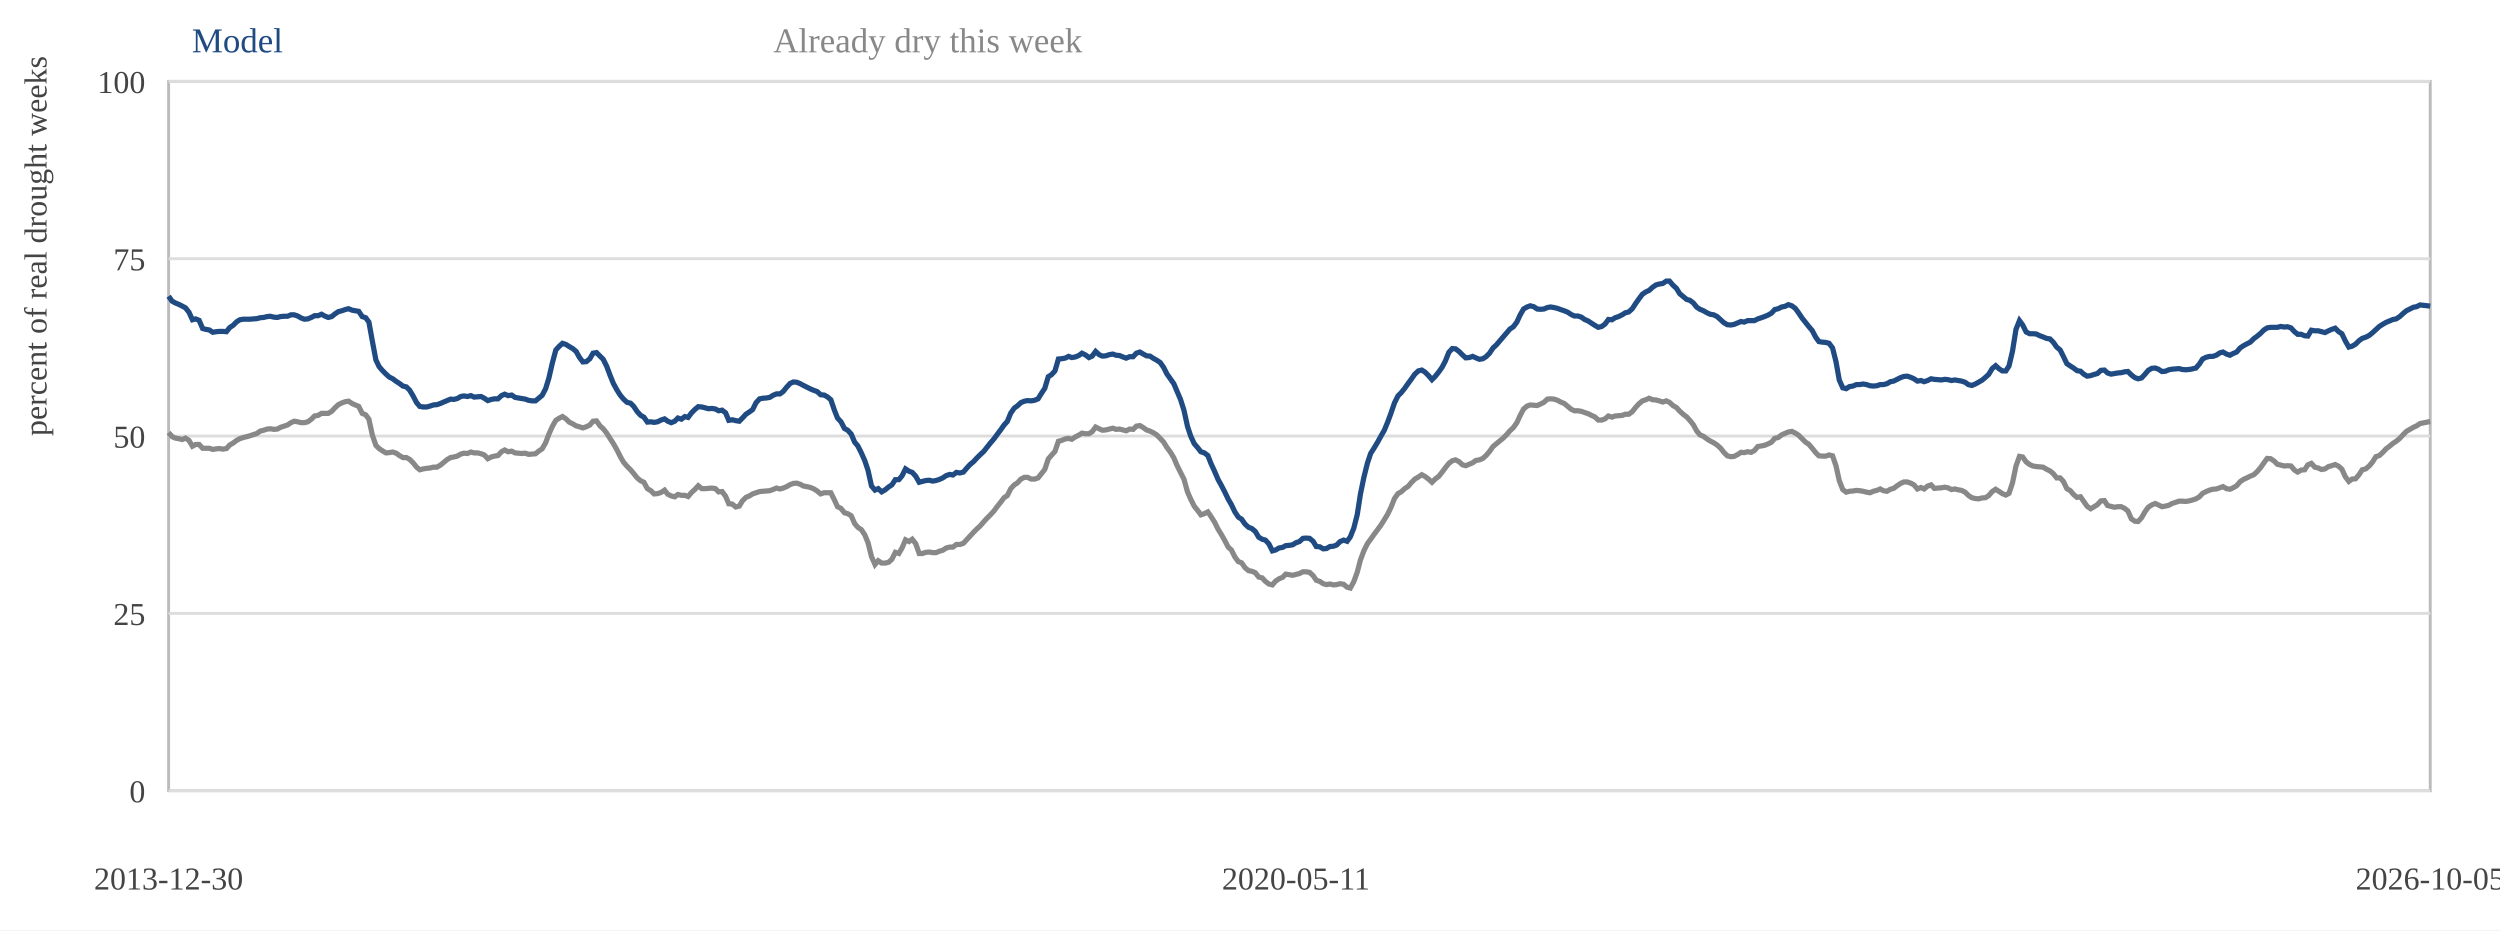
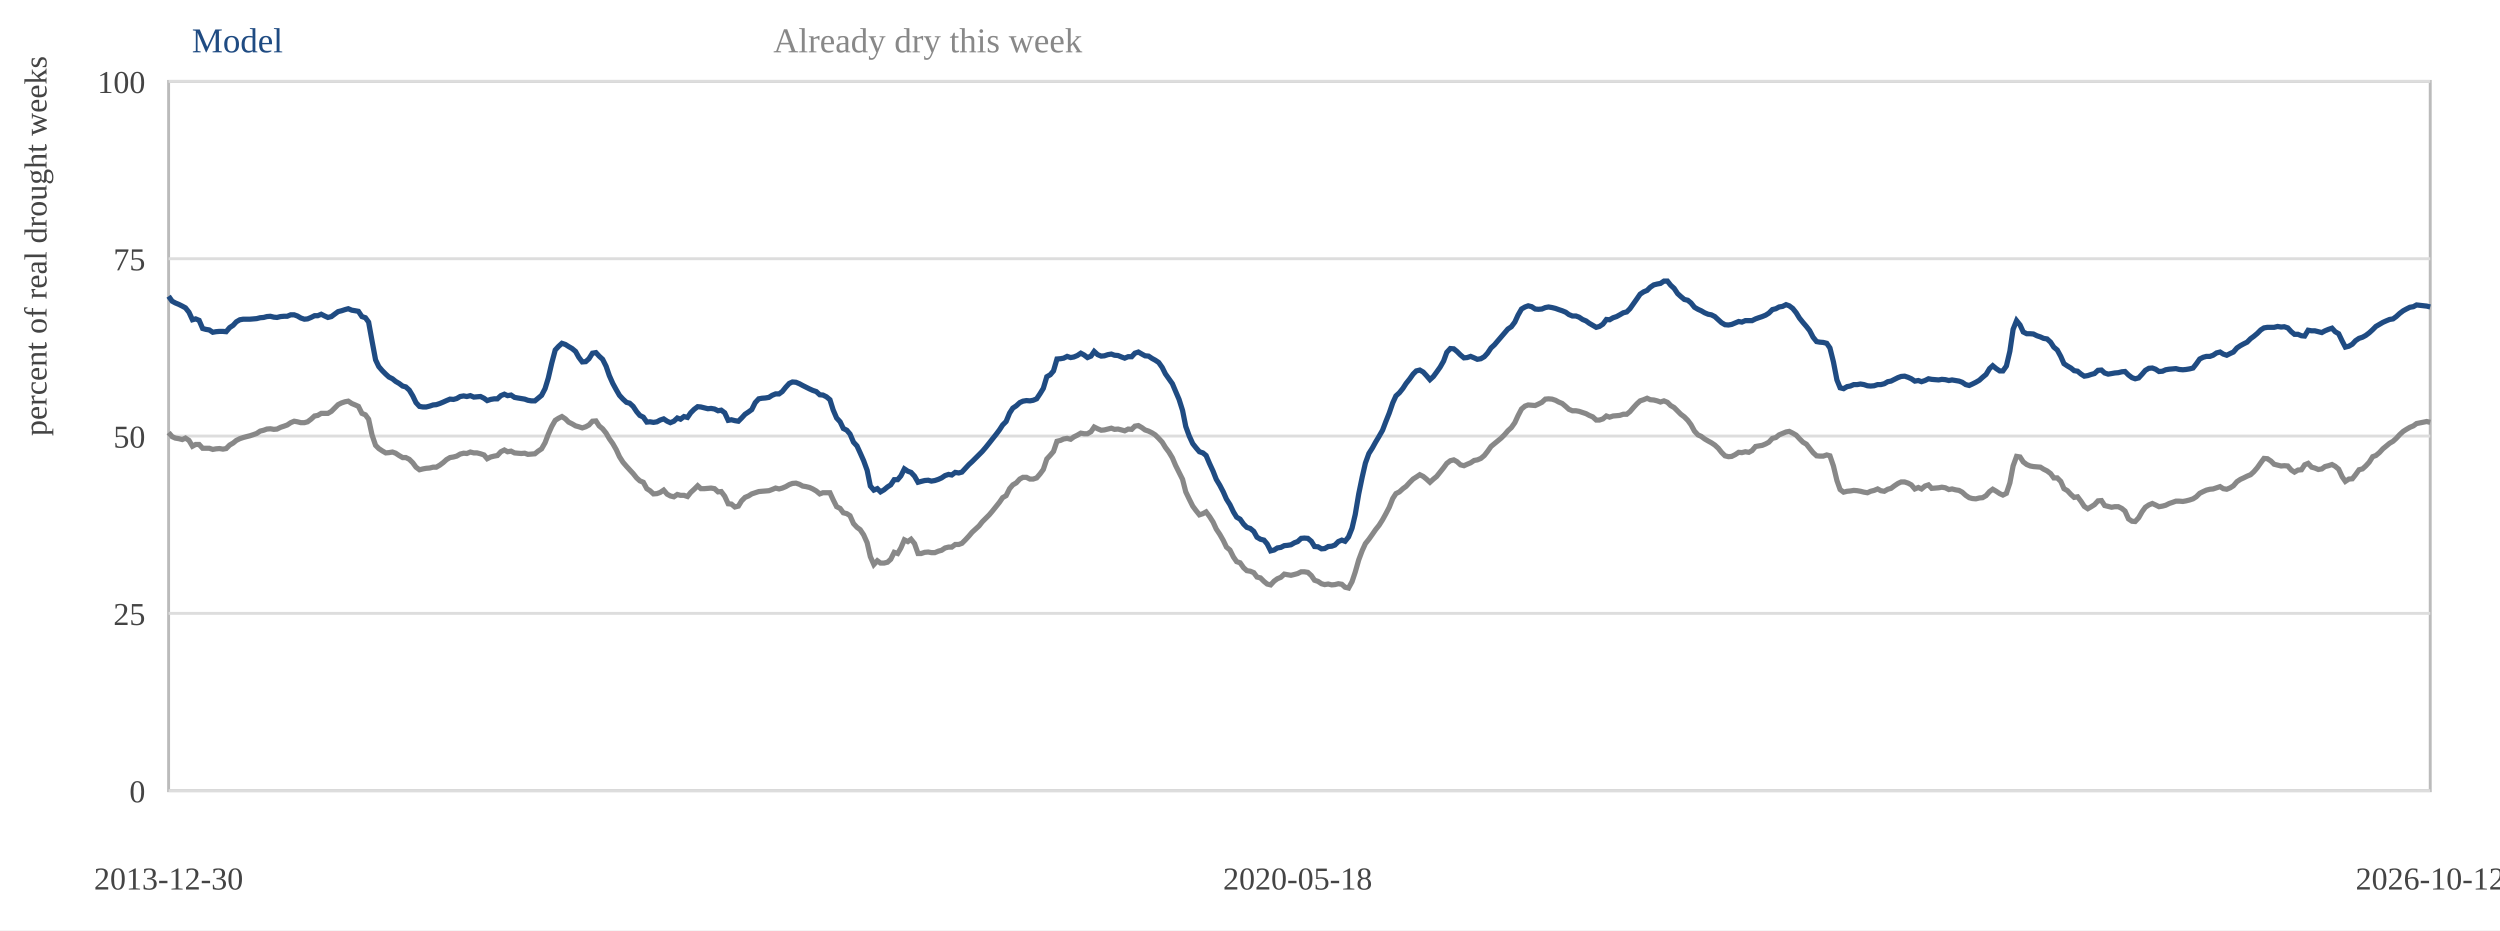
<svg xmlns="http://www.w3.org/2000/svg" width="860" height="320" viewBox="0 0 860 320" role="img">
  <rect width="860" height="320" fill="white" />
  <rect x="58" y="28" width="778" height="244" fill="none" stroke="#bbb" />
  <line x1="58" y1="272.0" x2="836" y2="272.0" stroke="#ddd" />
  <text x="50" y="276.0" text-anchor="end" font-size="11" fill="#444">0</text>
  <line x1="58" y1="211.0" x2="836" y2="211.0" stroke="#ddd" />
  <text x="50" y="215.0" text-anchor="end" font-size="11" fill="#444">25</text>
  <line x1="58" y1="150.0" x2="836" y2="150.0" stroke="#ddd" />
  <text x="50" y="154.0" text-anchor="end" font-size="11" fill="#444">50</text>
  <line x1="58" y1="89.0" x2="836" y2="89.0" stroke="#ddd" />
  <text x="50" y="93.0" text-anchor="end" font-size="11" fill="#444">75</text>
  <line x1="58" y1="28.0" x2="836" y2="28.0" stroke="#ddd" />
  <text x="50" y="32.0" text-anchor="end" font-size="11" fill="#444">100</text>
-   <polyline fill="none" stroke="#1f4b82" stroke-width="1.8" points="58.0,101.9 59.2,103.6 60.3,104.2 61.5,104.7 62.7,105.3 63.8,105.9 65.0,107.4 66.2,110.0 67.3,109.7 68.5,110.2 69.7,113.0 70.8,113.3 72.0,113.5 73.2,114.3 74.4,114.1 75.5,114.0 76.7,114.0 77.9,114.1 79.0,112.7 80.2,111.9 81.4,110.7 82.5,110.0 83.7,109.8 84.9,109.8 86.0,109.8 87.2,109.7 88.4,109.6 89.5,109.3 90.7,109.2 91.9,108.9 93.0,108.8 94.2,109.1 95.4,109.2 96.5,108.9 97.7,108.8 98.9,108.8 100.1,108.3 101.2,108.3 102.4,108.7 103.6,109.4 104.7,109.8 105.9,109.7 107.1,109.2 108.2,108.6 109.4,108.6 110.6,108.1 111.7,108.7 112.9,109.2 114.1,108.9 115.2,108.0 116.4,107.2 117.6,106.9 118.7,106.5 119.9,106.2 121.1,106.7 122.2,106.9 123.4,107.1 124.6,108.9 125.8,109.3 126.9,110.8 128.1,117.4 129.3,123.8 130.4,126.1 131.6,127.5 132.8,128.7 133.9,129.7 135.1,130.3 136.3,131.2 137.4,131.9 138.6,132.8 139.8,133.1 140.9,134.2 142.1,136.2 143.3,138.5 144.4,139.8 145.6,140.0 146.8,140.0 147.9,139.7 149.1,139.3 150.3,139.2 151.5,138.8 152.6,138.3 153.8,137.8 155.0,137.3 156.1,137.4 157.3,137.1 158.5,136.4 159.6,136.2 160.8,136.4 162.0,136.1 163.1,136.6 164.3,136.5 165.5,136.4 166.6,137.0 167.8,137.8 169.0,137.4 170.1,137.2 171.3,137.2 172.5,136.1 173.6,135.6 174.8,136.1 176.0,135.9 177.2,136.7 178.3,136.9 179.5,137.1 180.7,137.3 181.8,137.7 183.0,137.9 184.2,137.9 185.3,137.0 186.5,136.0 187.7,133.7 188.8,130.1 190.0,124.9 191.2,120.4 192.3,119.2 193.5,118.1 194.7,118.5 195.8,119.2 197.0,119.9 198.2,120.9 199.3,122.9 200.5,124.5 201.7,124.4 202.9,123.4 204.0,121.5 205.2,121.3 206.4,122.5 207.5,123.6 208.7,126.0 209.9,129.2 211.0,131.9 212.2,134.1 213.4,136.0 214.5,137.3 215.7,138.4 216.9,138.7 218.0,139.8 219.2,141.6 220.4,142.9 221.5,143.5 222.7,145.2 223.9,145.1 225.0,145.3 226.2,145.1 227.4,144.5 228.6,144.1 229.7,144.9 230.9,145.4 232.1,144.9 233.2,143.8 234.4,144.2 235.6,143.3 236.7,143.6 237.9,142.0 239.1,140.8 240.2,139.9 241.4,140.0 242.6,140.3 243.7,140.6 244.9,140.5 246.1,140.7 247.2,141.3 248.4,141.1 249.6,142.0 250.7,144.6 251.9,144.4 253.1,144.7 254.3,144.9 255.4,143.8 256.6,142.5 257.8,141.7 258.9,140.9 260.1,138.5 261.3,137.2 262.4,137.0 263.6,136.9 264.8,136.7 265.9,136.0 267.1,135.5 268.3,135.5 269.4,134.7 270.6,133.2 271.8,131.9 272.9,131.4 274.1,131.5 275.3,132.0 276.4,132.6 277.6,133.2 278.8,133.8 280.0,134.3 281.1,134.7 282.3,135.8 283.5,135.9 284.6,136.5 285.8,137.5 287.0,141.0 288.1,143.8 289.3,145.1 290.5,147.4 291.6,148.0 292.8,149.3 294.0,152.1 295.1,153.4 296.3,155.8 297.5,158.5 298.6,161.8 299.8,167.2 301.0,168.6 302.1,168.1 303.3,169.2 304.5,168.5 305.7,167.5 306.8,166.8 308.0,165.0 309.2,165.0 310.3,163.7 311.5,161.3 312.7,162.1 313.8,162.5 315.0,163.8 316.2,165.9 317.3,165.6 318.5,165.3 319.7,165.2 320.8,165.5 322.0,165.3 323.2,164.9 324.3,164.4 325.5,163.6 326.7,163.2 327.8,163.4 329.0,162.5 330.2,162.7 331.4,162.4 332.5,161.1 333.7,159.8 334.9,158.8 336.0,157.6 337.2,156.4 338.4,155.3 339.5,153.9 340.7,152.4 341.9,151.0 343.0,149.5 344.2,147.9 345.4,146.2 346.5,145.0 347.7,142.1 348.9,140.4 350.0,139.6 351.2,138.5 352.4,138.0 353.5,137.8 354.7,137.9 355.9,137.7 357.1,137.2 358.2,135.4 359.4,133.6 360.6,129.6 361.7,128.9 362.9,127.6 364.1,123.5 365.2,123.4 366.4,123.2 367.6,122.6 368.7,123.0 369.9,122.8 371.1,122.3 372.2,121.5 373.4,122.1 374.6,123.0 375.7,122.5 376.9,120.9 378.1,122.0 379.2,122.5 380.4,122.4 381.6,122.0 382.8,121.8 383.9,122.2 385.1,122.3 386.3,122.8 387.4,123.2 388.6,122.7 389.8,122.7 390.9,121.5 392.1,121.1 393.3,121.8 394.4,122.4 395.6,122.5 396.8,123.3 397.9,123.9 399.1,124.7 400.3,126.4 401.4,128.6 402.6,130.3 403.8,132.0 404.9,134.6 406.1,137.4 407.3,141.2 408.5,146.7 409.6,150.0 410.8,152.6 412.0,154.0 413.1,155.4 414.3,155.8 415.5,156.7 416.6,159.5 417.8,162.1 419.0,164.9 420.1,166.9 421.3,169.2 422.5,171.7 423.6,173.6 424.8,176.1 426.0,177.9 427.1,178.6 428.3,180.3 429.5,181.4 430.6,181.8 431.8,182.8 433.0,184.8 434.2,185.5 435.3,185.8 436.5,187.1 437.7,189.5 438.8,189.2 440.0,188.5 441.2,188.3 442.3,187.7 443.5,187.6 444.7,187.4 445.8,186.7 447.0,186.3 448.2,185.2 449.3,185.1 450.5,185.2 451.7,186.2 452.8,188.0 454.0,188.1 455.2,188.8 456.3,188.7 457.5,188.0 458.7,187.9 459.8,187.5 461.0,186.3 462.2,185.8 463.4,186.2 464.5,184.7 465.7,181.7 466.9,177.0 468.0,169.9 469.2,164.1 470.4,159.3 471.5,156.0 472.7,154.1 473.9,152.1 475.0,150.1 476.2,148.0 477.4,145.1 478.5,142.1 479.7,138.6 480.9,136.2 482.0,135.1 483.2,133.6 484.4,131.9 485.5,130.4 486.7,128.7 487.9,127.6 489.1,127.3 490.2,128.0 491.4,129.2 492.6,130.6 493.7,129.5 494.9,128.0 496.1,126.3 497.2,124.2 498.4,121.2 499.6,119.9 500.7,120.0 501.9,120.9 503.1,122.1 504.2,123.1 505.4,123.0 506.6,122.6 507.7,123.1 508.9,123.6 510.1,123.4 511.2,122.7 512.4,121.5 513.6,119.7 514.8,118.6 515.9,117.3 517.1,115.9 518.3,114.5 519.4,113.2 520.6,112.4 521.8,110.8 522.9,108.4 524.1,106.3 525.3,105.6 526.4,105.2 527.6,105.5 528.8,106.3 529.9,106.4 531.1,106.3 532.3,105.8 533.4,105.6 534.6,105.8 535.8,106.1 536.9,106.5 538.1,106.9 539.3,107.4 540.5,108.2 541.6,108.7 542.8,108.7 544.0,109.1 545.1,109.9 546.3,110.4 547.5,111.2 548.6,111.9 549.8,112.6 551.0,112.3 552.1,111.5 553.3,109.9 554.5,110.0 555.6,109.3 556.8,108.9 558.0,108.3 559.1,107.6 560.3,107.3 561.5,106.2 562.6,104.5 563.8,102.8 565.0,101.2 566.2,100.4 567.3,99.9 568.5,98.8 569.7,98.0 570.8,97.7 572.0,97.5 573.2,96.7 574.3,96.7 575.5,98.1 576.7,99.2 577.8,101.0 579.0,102.0 580.2,103.0 581.3,103.3 582.5,104.2 583.7,105.7 584.8,106.4 586.0,106.9 587.2,107.6 588.3,108.1 589.5,108.3 590.7,108.9 591.9,110.0 593.0,111.0 594.2,111.7 595.4,111.8 596.5,111.6 597.7,111.1 598.9,110.6 600.0,110.8 601.2,110.3 602.4,110.3 603.5,110.3 604.7,109.7 605.9,109.3 607.0,108.9 608.2,108.4 609.4,107.7 610.5,106.5 611.7,106.2 612.9,105.6 614.0,105.4 615.2,104.8 616.4,105.2 617.6,106.1 618.7,107.6 619.9,109.4 621.1,110.9 622.2,112.3 623.4,113.7 624.6,116.0 625.7,117.5 626.9,117.7 628.1,117.8 629.2,118.1 630.4,119.7 631.6,124.5 632.7,130.7 633.9,133.4 635.1,133.7 636.2,133.0 637.4,132.8 638.6,132.3 639.7,132.3 640.9,132.1 642.1,132.3 643.3,132.7 644.4,132.8 645.6,132.7 646.8,132.3 647.9,132.3 649.1,132.0 650.3,131.3 651.4,131.1 652.6,130.5 653.8,129.9 654.9,129.5 656.1,129.4 657.3,129.8 658.4,130.3 659.6,131.1 660.8,130.9 661.9,131.3 663.1,130.9 664.3,130.3 665.4,130.5 666.6,130.6 667.8,130.7 669.0,130.5 670.1,130.6 671.3,130.9 672.5,130.7 673.6,130.9 674.8,131.1 676.0,131.5 677.1,132.3 678.3,132.6 679.5,132.1 680.6,131.5 681.8,130.8 683.0,129.8 684.1,128.8 685.3,126.8 686.5,125.8 687.6,126.8 688.8,127.6 690.0,127.6 691.1,125.9 692.3,120.8 693.5,113.3 694.7,110.3 695.8,111.8 697.0,114.2 698.2,114.8 699.3,114.8 700.5,114.9 701.7,115.5 702.8,115.9 704.0,116.4 705.2,116.6 706.3,117.7 707.5,119.4 708.7,120.4 709.8,122.6 711.0,125.1 712.2,125.9 713.3,126.6 714.5,127.5 715.7,127.7 716.8,128.7 718.0,129.4 719.2,129.2 720.4,128.8 721.5,128.5 722.7,127.4 723.9,127.3 725.0,128.3 726.2,128.7 727.4,128.5 728.5,128.3 729.7,128.2 730.9,127.9 732.0,127.8 733.2,129.0 734.4,129.9 735.5,130.3 736.7,130.0 737.9,128.7 739.0,127.4 740.2,126.7 741.4,126.6 742.5,127.0 743.7,127.8 744.9,127.7 746.1,127.2 747.2,127.0 748.4,126.9 749.6,126.8 750.7,127.1 751.9,127.2 753.1,127.1 754.2,126.9 755.4,126.6 756.6,125.2 757.7,123.5 758.9,122.9 760.1,122.6 761.2,122.6 762.4,122.2 763.6,121.4 764.7,121.1 765.9,121.8 767.1,122.2 768.2,121.6 769.4,121.1 770.6,119.7 771.8,118.9 772.9,118.3 774.1,117.7 775.3,116.5 776.4,115.7 777.6,114.7 778.8,113.5 779.9,112.8 781.1,112.6 782.3,112.6 783.4,112.6 784.6,112.3 785.8,112.5 786.9,112.4 788.1,112.8 789.3,114.1 790.4,115.0 791.6,115.0 792.8,115.5 793.9,115.6 795.1,113.6 796.3,113.8 797.5,113.8 798.6,114.1 799.8,114.4 801.0,113.8 802.1,113.3 803.3,112.9 804.5,114.1 805.6,114.8 806.8,117.3 808.0,119.4 809.1,119.1 810.3,118.4 811.5,117.2 812.6,116.4 813.8,116.0 815.0,115.4 816.1,114.5 817.3,113.4 818.5,112.3 819.6,111.6 820.8,110.9 822.0,110.4 823.2,109.9 824.3,109.7 825.5,108.9 826.7,107.8 827.8,106.9 829.0,106.3 830.2,105.7 831.3,105.5 832.5,104.9 836.0,105.3" />
+   <polyline fill="none" stroke="#1f4b82" stroke-width="1.8" points="58.0,101.9 59.2,103.6 60.3,104.2 61.5,104.7 62.7,105.3 63.8,105.9 65.0,107.4 66.2,110.0 67.3,109.7 68.5,110.2 69.7,113.0 70.8,113.3 72.0,113.5 73.2,114.3 74.3,114.1 75.5,114.0 76.7,114.0 77.8,114.1 79.0,112.7 80.2,111.9 81.3,110.7 82.5,110.0 83.7,109.8 84.8,109.8 86.0,109.8 87.2,109.7 88.3,109.6 89.5,109.3 90.7,109.2 91.8,108.9 93.0,108.8 94.2,109.1 95.3,109.2 96.5,108.9 97.7,108.8 98.8,108.8 100.0,108.3 101.2,108.3 102.3,108.7 103.5,109.4 104.7,109.8 105.8,109.7 107.0,109.2 108.2,108.6 109.3,108.6 110.5,108.1 111.7,108.7 112.8,109.2 114.0,108.9 115.2,108.0 116.3,107.2 117.5,106.9 118.7,106.5 119.8,106.2 121.0,106.7 122.2,106.9 123.3,107.1 124.5,108.9 125.7,109.3 126.8,110.8 128.0,117.4 129.2,123.8 130.3,126.1 131.5,127.5 132.7,128.7 133.8,129.7 135.0,130.3 136.1,131.2 137.3,131.9 138.5,132.8 139.6,133.1 140.8,134.2 142.0,136.2 143.1,138.5 144.3,139.8 145.5,140.0 146.6,140.0 147.8,139.7 149.0,139.3 150.1,139.2 151.3,138.8 152.5,138.3 153.6,137.8 154.8,137.3 156.0,137.4 157.1,137.1 158.3,136.4 159.5,136.2 160.6,136.4 161.8,136.1 163.0,136.6 164.1,136.5 165.3,136.4 166.5,137.0 167.6,137.8 168.8,137.4 170.0,137.2 171.1,137.2 172.3,136.1 173.5,135.6 174.6,136.1 175.8,135.9 177.0,136.7 178.1,136.9 179.3,137.1 180.5,137.3 181.6,137.7 182.8,137.9 184.0,137.9 185.1,137.0 186.3,136.0 187.5,133.7 188.6,130.1 189.8,124.9 191.0,120.4 192.1,119.2 193.3,118.1 194.5,118.5 195.6,119.2 196.8,119.9 198.0,120.9 199.1,122.9 200.3,124.5 201.5,124.4 202.6,123.4 203.8,121.5 205.0,121.3 206.1,122.5 207.3,123.6 208.5,126.0 209.6,129.2 210.8,131.9 212.0,134.1 213.1,136.0 214.3,137.3 215.5,138.4 216.6,138.7 217.8,139.8 219.0,141.6 220.1,142.9 221.3,143.5 222.5,145.2 223.6,145.1 224.8,145.3 226.0,145.1 227.1,144.5 228.3,144.1 229.5,144.9 230.6,145.4 231.8,144.9 233.0,143.8 234.1,144.2 235.3,143.3 236.5,143.6 237.6,142.0 238.8,140.8 240.0,139.9 241.1,140.0 242.3,140.3 243.5,140.6 244.6,140.5 245.8,140.7 247.0,141.3 248.1,141.1 249.3,142.0 250.5,144.6 251.6,144.4 252.8,144.7 254.0,144.9 255.1,143.8 256.3,142.5 257.5,141.7 258.6,140.9 259.8,138.5 261.0,137.2 262.1,137.0 263.3,136.9 264.5,136.7 265.6,136.0 266.8,135.5 268.0,135.5 269.1,134.7 270.3,133.2 271.5,131.9 272.6,131.4 273.8,131.5 275.0,132.0 276.1,132.6 277.3,133.2 278.5,133.8 279.6,134.3 280.8,134.7 282.0,135.8 283.1,135.9 284.3,136.5 285.5,137.5 286.6,141.0 287.8,143.8 289.0,145.1 290.1,147.4 291.3,148.0 292.4,149.3 293.6,152.1 294.8,153.4 295.9,155.8 297.1,158.5 298.3,161.8 299.4,167.2 300.6,168.6 301.8,168.1 302.9,169.2 304.1,168.5 305.3,167.5 306.4,166.8 307.6,165.0 308.8,165.0 309.9,163.7 311.1,161.3 312.3,162.1 313.4,162.5 314.6,163.8 315.8,165.9 316.9,165.6 318.1,165.3 319.3,165.2 320.4,165.5 321.6,165.3 322.8,164.9 323.9,164.4 325.1,163.6 326.3,163.2 327.4,163.4 328.6,162.5 329.8,162.7 330.9,162.4 332.1,161.1 333.3,159.8 334.4,158.8 335.6,157.6 336.8,156.4 337.9,155.3 339.1,153.9 340.3,152.4 341.4,151.0 342.6,149.5 343.8,147.9 344.9,146.2 346.1,145.0 347.3,142.1 348.4,140.4 349.6,139.6 350.8,138.5 351.9,138.0 353.1,137.8 354.3,137.9 355.4,137.7 356.6,137.2 357.8,135.4 358.9,133.6 360.1,129.6 361.3,128.9 362.4,127.6 363.6,123.5 364.8,123.4 365.9,123.2 367.1,122.6 368.3,123.0 369.4,122.8 370.6,122.3 371.8,121.5 372.9,122.1 374.1,123.0 375.3,122.5 376.4,120.9 377.6,122.0 378.8,122.5 379.9,122.4 381.1,122.0 382.3,121.8 383.4,122.2 384.6,122.3 385.8,122.8 386.9,123.2 388.1,122.7 389.3,122.7 390.4,121.5 391.6,121.1 392.8,121.8 393.9,122.4 395.1,122.5 396.3,123.3 397.4,123.9 398.6,124.7 399.8,126.4 400.9,128.6 402.1,130.3 403.3,132.0 404.4,134.6 405.6,137.4 406.8,141.2 407.9,146.7 409.1,150.0 410.3,152.6 411.4,154.0 412.6,155.4 413.8,155.8 414.9,156.7 416.1,159.5 417.3,162.1 418.4,164.9 419.6,166.9 420.8,169.2 421.9,171.7 423.1,173.6 424.3,176.1 425.4,177.9 426.6,178.6 427.8,180.3 428.9,181.4 430.1,181.8 431.3,182.8 432.4,184.8 433.6,185.5 434.8,185.8 435.9,187.1 437.1,189.5 438.3,189.2 439.4,188.5 440.6,188.3 441.8,187.7 442.9,187.6 444.1,187.4 445.3,186.7 446.4,186.3 447.6,185.2 448.7,185.1 449.9,185.2 451.1,186.2 452.2,188.0 453.4,188.1 454.6,188.8 455.7,188.7 456.9,188.0 458.1,187.9 459.2,187.5 460.4,186.3 461.6,185.8 462.7,186.2 463.9,184.7 465.1,181.7 466.2,177.0 467.4,169.9 468.6,164.1 469.7,159.3 470.9,156.0 472.1,154.1 473.2,152.1 474.4,150.1 475.6,148.0 476.7,145.1 477.9,142.1 479.1,138.6 480.2,136.2 481.4,135.1 482.6,133.6 483.7,131.9 484.9,130.4 486.1,128.7 487.2,127.6 488.4,127.3 489.6,128.0 490.7,129.2 491.9,130.6 493.1,129.5 494.2,128.0 495.4,126.3 496.6,124.2 497.7,121.2 498.9,119.9 500.1,120.0 501.2,120.9 502.4,122.1 503.6,123.1 504.7,123.0 505.9,122.6 507.1,123.1 508.2,123.6 509.4,123.4 510.6,122.7 511.7,121.5 512.9,119.7 514.1,118.6 515.2,117.3 516.4,115.9 517.6,114.5 518.7,113.2 519.9,112.4 521.1,110.8 522.2,108.4 523.4,106.3 524.6,105.6 525.7,105.2 526.9,105.5 528.1,106.3 529.2,106.4 530.4,106.3 531.6,105.8 532.7,105.6 533.9,105.8 535.1,106.1 536.2,106.5 537.4,106.9 538.6,107.4 539.7,108.2 540.9,108.7 542.1,108.7 543.2,109.1 544.4,109.9 545.6,110.4 546.7,111.2 547.9,111.9 549.1,112.6 550.2,112.3 551.4,111.5 552.6,109.9 553.7,110.0 554.9,109.3 556.1,108.9 557.2,108.3 558.4,107.6 559.6,107.3 560.7,106.2 561.9,104.5 563.1,102.8 564.2,101.2 565.4,100.4 566.6,99.9 567.7,98.8 568.9,98.0 570.1,97.7 571.2,97.5 572.4,96.7 573.6,96.7 574.7,98.1 575.9,99.2 577.1,101.0 578.2,102.0 579.4,103.0 580.6,103.3 581.7,104.2 582.9,105.7 584.1,106.4 585.2,106.9 586.4,107.6 587.6,108.1 588.7,108.3 589.9,108.9 591.1,110.0 592.2,111.0 593.4,111.7 594.6,111.8 595.7,111.6 596.9,111.1 598.1,110.6 599.2,110.8 600.4,110.3 601.6,110.3 602.7,110.3 603.9,109.7 605.0,109.3 606.2,108.9 607.4,108.4 608.5,107.7 609.7,106.5 610.9,106.2 612.0,105.6 613.2,105.4 614.4,104.8 615.5,105.2 616.7,106.1 617.9,107.6 619.0,109.4 620.2,110.9 621.4,112.3 622.5,113.7 623.7,116.0 624.9,117.5 626.0,117.7 627.2,117.8 628.4,118.1 629.5,119.7 630.7,124.5 631.9,130.7 633.0,133.4 634.2,133.7 635.4,133.0 636.5,132.8 637.7,132.3 638.9,132.3 640.0,132.1 641.2,132.3 642.4,132.7 643.5,132.8 644.7,132.7 645.9,132.3 647.0,132.3 648.2,132.0 649.4,131.3 650.5,131.1 651.7,130.5 652.9,129.9 654.0,129.5 655.2,129.4 656.4,129.8 657.5,130.3 658.7,131.1 659.9,130.9 661.0,131.3 662.2,130.9 663.4,130.3 664.5,130.5 665.7,130.6 666.9,130.7 668.0,130.5 669.2,130.6 670.4,130.9 671.5,130.7 672.7,130.9 673.9,131.1 675.0,131.5 676.2,132.3 677.4,132.6 678.5,132.1 679.7,131.5 680.9,130.8 682.0,129.8 683.2,128.8 684.4,126.8 685.5,125.8 686.7,126.8 687.9,127.6 689.0,127.6 690.2,125.9 691.4,120.8 692.5,113.3 693.7,110.3 694.9,111.8 696.0,114.2 697.2,114.8 698.4,114.8 699.5,114.9 700.7,115.5 701.9,115.9 703.0,116.4 704.2,116.6 705.4,117.7 706.5,119.4 707.7,120.4 708.9,122.6 710.0,125.1 711.2,125.9 712.4,126.6 713.5,127.5 714.7,127.7 715.9,128.7 717.0,129.4 718.2,129.2 719.4,128.8 720.5,128.5 721.7,127.4 722.9,127.3 724.0,128.3 725.2,128.7 726.4,128.5 727.5,128.3 728.7,128.2 729.9,127.9 731.0,127.8 732.2,129.0 733.4,129.9 734.5,130.3 735.7,130.0 736.9,128.7 738.0,127.4 739.2,126.7 740.4,126.6 741.5,127.0 742.7,127.8 743.9,127.7 745.0,127.2 746.2,127.0 747.4,126.9 748.5,126.8 749.7,127.1 750.9,127.2 752.0,127.1 753.2,126.9 754.4,126.6 755.5,125.2 756.7,123.5 757.9,122.9 759.0,122.6 760.2,122.6 761.3,122.2 762.5,121.4 763.7,121.1 764.8,121.8 766.0,122.2 767.2,121.6 768.3,121.1 769.5,119.7 770.7,118.9 771.8,118.3 773.0,117.7 774.2,116.5 775.3,115.7 776.5,114.7 777.7,113.5 778.8,112.8 780.0,112.6 781.2,112.6 782.3,112.6 783.5,112.3 784.7,112.5 785.8,112.4 787.0,112.8 788.2,114.1 789.3,115.0 790.5,115.0 791.7,115.5 792.8,115.6 794.0,113.6 795.2,113.8 796.3,113.8 797.5,114.1 798.7,114.4 799.8,113.8 801.0,113.3 802.2,112.9 803.3,114.1 804.5,114.8 805.7,117.3 806.8,119.4 808.0,119.1 809.2,118.4 810.3,117.2 811.5,116.4 812.7,116.0 813.8,115.4 815.0,114.5 816.2,113.4 817.3,112.3 818.5,111.6 819.7,110.9 820.8,110.4 822.0,109.9 823.2,109.7 824.3,108.9 825.5,107.8 826.7,106.9 827.8,106.3 829.0,105.7 830.2,105.5 831.3,104.9 834.8,105.3 836.0,105.6" />
  <text x="66" y="18" font-size="12" fill="#1f4b82">Model</text>
-   <polyline fill="none" stroke="#888888" stroke-width="1.8" points="58.0,148.8 59.2,150.2 60.3,150.7 61.5,150.9 62.7,151.2 63.8,150.7 65.0,151.5 66.2,153.5 67.3,152.9 68.5,152.9 69.7,154.2 70.8,154.2 72.0,154.2 73.2,154.6 74.4,154.4 75.5,154.3 76.7,154.5 77.9,154.3 79.0,153.1 80.2,152.4 81.4,151.5 82.5,150.9 83.7,150.5 84.9,150.2 86.0,149.9 87.2,149.5 88.4,149.1 89.5,148.3 90.7,148.0 91.9,147.6 93.0,147.5 94.2,147.7 95.4,147.6 96.5,147.0 97.7,146.6 98.9,146.2 100.1,145.4 101.2,144.9 102.4,145.1 103.6,145.4 104.7,145.4 105.9,145.1 107.1,144.2 108.2,143.1 109.4,142.9 110.6,142.2 111.7,142.2 112.9,142.2 114.1,141.5 115.2,140.3 116.4,139.2 117.6,138.6 118.7,138.2 119.9,138.0 121.1,138.8 122.2,139.3 123.4,139.8 124.6,142.2 125.8,142.7 126.9,144.2 128.1,149.7 129.3,153.2 130.4,154.3 131.6,155.1 132.8,155.8 133.9,155.7 135.1,155.5 136.3,155.9 137.4,156.7 138.6,157.4 139.8,157.4 140.9,158.0 142.1,159.2 143.3,160.7 144.4,161.6 145.6,161.3 146.8,161.1 147.9,161.0 149.1,160.7 150.3,160.7 151.5,160.0 152.6,159.1 153.8,158.1 155.0,157.4 156.1,157.2 157.3,156.9 158.5,156.2 159.6,155.9 160.8,156.0 162.0,155.5 163.1,155.8 164.3,155.8 165.5,156.1 166.6,156.5 167.8,157.8 169.0,157.2 170.1,156.9 171.3,156.7 172.5,155.4 173.6,154.8 174.8,155.4 176.0,155.2 177.2,155.8 178.3,155.9 179.5,156.0 180.7,155.9 181.8,156.3 183.0,156.2 184.2,156.1 185.3,155.2 186.5,154.4 187.7,152.3 188.8,149.4 190.0,146.7 191.2,144.6 192.3,143.9 193.5,143.3 194.7,144.1 195.8,145.2 197.0,145.8 198.2,146.5 199.3,146.8 200.5,147.2 201.7,146.8 202.9,146.2 204.0,144.9 205.2,144.8 206.4,146.5 207.5,147.5 208.7,149.0 209.9,150.9 211.0,152.6 212.2,154.7 213.4,157.1 214.5,159.0 215.7,160.4 216.9,161.6 218.0,162.9 219.2,164.4 220.4,165.4 221.5,165.9 222.7,168.1 223.9,168.8 225.0,169.9 226.2,169.8 227.4,169.4 228.6,168.6 229.7,170.0 230.9,170.6 232.1,170.9 233.2,170.1 234.4,170.4 235.6,170.4 236.7,170.8 237.9,169.4 239.1,168.3 240.2,167.1 241.4,168.1 242.6,168.1 243.7,168.0 244.9,167.9 246.1,168.1 247.2,169.2 248.4,169.1 249.6,170.7 250.7,173.3 251.9,173.4 253.1,174.4 254.3,174.1 255.4,172.3 256.6,171.1 257.8,170.6 258.9,169.9 260.1,169.5 261.3,169.1 262.4,169.0 263.6,168.9 264.8,168.8 265.9,168.4 267.1,167.9 268.3,168.2 269.4,167.9 270.6,167.4 271.8,166.7 272.9,166.3 274.1,166.2 275.3,166.6 276.4,167.2 277.6,167.4 278.8,167.7 280.0,168.2 281.1,168.9 282.3,169.9 283.5,169.5 284.6,169.5 285.8,169.5 287.0,171.9 288.1,174.3 289.3,174.9 290.5,176.4 291.6,176.7 292.8,177.4 294.0,180.1 295.1,181.4 296.3,182.2 297.5,184.0 298.6,186.7 299.8,191.5 301.0,194.2 302.1,192.9 303.3,193.7 304.5,193.7 305.7,193.4 306.8,192.4 308.0,190.0 309.2,190.4 310.3,188.5 311.5,185.7 312.7,186.3 313.8,185.5 315.0,187.0 316.2,190.4 317.3,190.4 318.5,190.0 319.7,189.9 320.8,190.1 322.0,190.1 323.2,189.6 324.3,189.3 325.5,188.5 326.7,188.2 327.8,188.2 329.0,187.3 330.2,187.3 331.4,186.9 332.5,185.7 333.7,184.4 334.9,183.1 336.0,182.0 337.2,180.9 338.4,179.5 339.5,178.3 340.7,177.1 341.9,175.8 343.0,174.3 344.2,172.8 345.4,171.2 346.5,170.5 347.7,168.1 348.9,166.8 350.0,166.1 351.2,164.8 352.4,164.2 353.5,164.2 354.7,164.8 355.9,164.8 357.1,164.4 358.2,163.0 359.4,161.5 360.6,157.9 361.7,156.6 362.9,155.3 364.1,151.8 365.2,151.5 366.4,151.0 367.6,150.8 368.7,151.1 369.9,150.3 371.1,149.7 372.2,149.0 373.4,149.2 374.6,149.2 375.7,148.5 376.9,146.9 378.1,147.5 379.2,148.0 380.4,147.9 381.6,147.6 382.8,147.3 383.9,147.7 385.1,147.6 386.3,147.9 387.4,148.2 388.6,147.6 389.8,147.7 390.9,146.6 392.1,146.4 393.3,147.1 394.4,147.9 395.6,148.3 396.8,148.9 397.9,149.6 399.1,150.8 400.3,152.1 401.4,153.9 402.6,155.5 403.8,157.5 404.9,160.1 406.1,162.5 407.3,164.9 408.5,169.2 409.6,171.7 410.8,174.1 412.0,175.6 413.1,177.1 414.3,176.7 415.5,176.1 416.6,177.7 417.8,179.6 419.0,182.0 420.1,183.8 421.3,185.9 422.5,188.2 423.6,189.2 424.8,191.6 426.0,193.2 427.1,193.6 428.3,195.3 429.5,196.3 430.6,196.5 431.8,197.0 433.0,198.5 434.2,198.8 435.3,200.0 436.5,200.9 437.7,201.2 438.8,199.9 440.0,199.1 441.2,198.6 442.3,197.5 443.5,197.7 444.7,197.9 445.8,197.6 447.0,197.3 448.2,196.7 449.3,196.7 450.5,196.9 451.7,198.0 452.8,199.6 454.0,200.0 455.2,200.8 456.3,201.1 457.5,200.9 458.7,201.2 459.8,201.1 461.0,200.8 462.2,201.0 463.4,202.0 464.5,202.3 465.7,200.1 466.9,196.8 468.0,192.6 469.2,189.4 470.4,187.0 471.5,185.5 472.7,183.8 473.9,182.2 475.0,180.7 476.2,178.8 477.4,176.8 478.5,174.5 479.7,171.5 480.9,169.8 482.0,169.2 483.2,168.1 484.4,167.3 485.5,166.0 486.7,164.8 487.9,164.1 489.1,163.3 490.2,163.9 491.4,164.8 492.6,165.9 493.7,164.8 494.9,163.9 496.1,162.4 497.2,160.9 498.4,159.4 499.6,158.5 500.7,158.2 501.9,158.8 503.1,159.9 504.2,160.2 505.4,159.7 506.6,159.2 507.7,158.4 508.9,158.2 510.1,157.7 511.2,156.7 512.4,155.3 513.6,153.6 514.8,152.6 515.9,151.7 517.1,150.7 518.3,149.5 519.4,148.2 520.6,147.1 521.8,145.4 522.9,143.0 524.1,140.7 525.3,139.7 526.4,139.3 527.6,139.4 528.8,139.5 529.9,139.0 531.1,138.4 532.3,137.3 533.4,137.2 534.6,137.3 535.8,137.7 536.9,138.3 538.1,138.8 539.3,139.8 540.5,140.8 541.6,141.3 542.8,141.3 544.0,141.5 545.1,141.9 546.3,142.3 547.5,142.9 548.6,143.4 549.8,144.5 551.0,144.5 552.1,144.1 553.3,143.1 554.5,143.5 555.6,143.1 556.8,143.0 558.0,142.9 559.1,142.5 560.3,142.5 561.5,141.6 562.6,140.2 563.8,138.9 565.0,137.9 566.2,137.5 567.3,137.0 568.5,137.5 569.7,137.6 570.8,137.9 572.0,138.3 573.2,137.9 574.3,138.4 575.5,139.5 576.7,140.2 577.8,141.4 579.0,142.5 580.2,143.4 581.3,144.6 582.5,146.1 583.7,148.3 584.8,149.6 586.0,150.1 587.2,151.0 588.3,151.7 589.5,152.3 590.7,153.1 591.9,154.2 593.0,155.6 594.2,156.8 595.4,157.1 596.5,157.0 597.7,156.4 598.9,155.6 600.0,155.7 601.2,155.4 602.4,155.6 603.5,155.0 604.7,153.6 605.9,153.4 607.0,153.2 608.2,152.7 609.4,152.1 610.5,150.8 611.7,150.5 612.9,149.6 614.0,149.1 615.2,148.6 616.4,148.4 617.6,149.0 618.7,149.7 619.9,150.9 621.1,152.1 622.2,152.8 623.4,154.2 624.6,155.7 625.7,156.8 626.9,156.9 628.1,156.9 629.2,156.5 630.4,156.8 631.6,160.3 632.7,165.3 633.9,168.4 635.1,169.3 636.2,169.0 637.4,168.9 638.6,168.7 639.7,168.8 640.9,169.0 642.1,169.3 643.3,169.5 644.4,169.0 645.6,168.7 646.8,168.2 647.9,168.8 649.1,169.0 650.3,168.3 651.4,168.0 652.6,167.1 653.8,166.3 654.9,165.8 656.1,165.8 657.3,166.2 658.4,166.8 659.6,168.2 660.8,167.7 661.9,168.2 663.1,167.2 664.3,166.8 665.4,168.0 666.6,167.9 667.8,167.8 669.0,167.6 670.1,167.8 671.3,168.4 672.5,168.2 673.6,168.5 674.8,168.7 676.0,169.3 677.1,170.4 678.3,171.2 679.5,171.5 680.6,171.6 681.8,171.3 683.0,171.2 684.1,170.5 685.3,169.1 686.5,168.3 687.6,169.0 688.8,169.8 690.0,170.3 691.1,169.7 692.3,166.1 693.5,160.3 694.7,157.0 695.8,157.2 697.0,158.9 698.2,159.8 699.3,160.3 700.5,160.5 701.7,160.6 702.8,160.7 704.0,161.4 705.2,162.0 706.3,162.9 707.5,164.4 708.7,164.4 709.8,165.6 711.0,168.1 712.2,168.8 713.3,170.1 714.5,171.1 715.7,170.9 716.8,172.5 718.0,174.2 719.2,175.0 720.4,174.3 721.5,173.6 722.7,172.3 723.9,172.2 725.0,173.9 726.2,174.2 727.4,174.5 728.5,174.3 729.7,174.3 730.9,174.9 732.0,175.8 733.2,178.5 734.4,179.3 735.5,179.4 736.7,178.1 737.9,176.0 739.0,174.5 740.2,173.7 741.4,173.2 742.5,173.7 743.7,174.3 744.9,174.1 746.1,173.8 747.2,173.2 748.4,172.8 749.6,172.4 750.7,172.4 751.9,172.5 753.1,172.3 754.2,172.0 755.4,171.6 756.6,170.9 757.7,169.7 758.9,169.1 760.1,168.6 761.2,168.3 762.4,168.2 763.6,167.8 764.7,167.4 765.9,168.1 767.1,168.3 768.2,167.8 769.4,167.1 770.6,165.7 771.8,164.9 772.9,164.4 774.1,163.8 775.3,163.3 776.4,162.3 777.6,160.9 778.8,159.2 779.9,157.7 781.1,157.8 782.3,158.6 783.4,159.7 784.6,160.0 785.8,160.3 786.9,160.2 788.1,160.3 789.3,161.7 790.4,162.4 791.6,161.7 792.8,161.6 793.9,159.9 795.1,159.4 796.3,160.7 797.5,161.0 798.6,161.5 799.8,161.3 801.0,160.5 802.1,160.2 803.3,159.8 804.5,160.4 805.6,161.4 806.8,164.0 808.0,165.6 809.1,164.8 810.3,164.7 811.5,163.3 812.6,161.6 813.8,161.3 815.0,160.3 816.1,159.0 817.3,157.1 818.5,156.7 819.6,155.7 820.8,154.4 822.0,153.5 823.2,152.5 824.3,151.8 825.5,150.8 826.7,149.5 827.8,148.4 829.0,147.7 830.2,147.0 831.3,146.5 832.5,145.7 836.0,145.0" />
+   <polyline fill="none" stroke="#888888" stroke-width="1.8" points="58.0,148.8 59.2,150.2 60.3,150.7 61.5,150.9 62.7,151.2 63.8,150.7 65.0,151.5 66.2,153.5 67.3,152.9 68.5,152.9 69.7,154.2 70.8,154.2 72.0,154.2 73.2,154.6 74.3,154.4 75.5,154.3 76.7,154.5 77.8,154.3 79.0,153.1 80.2,152.4 81.3,151.5 82.5,150.9 83.7,150.5 84.8,150.2 86.0,149.9 87.2,149.5 88.3,149.1 89.5,148.3 90.7,148.0 91.8,147.6 93.0,147.5 94.2,147.7 95.3,147.6 96.5,147.0 97.7,146.6 98.8,146.2 100.0,145.4 101.2,144.9 102.3,145.1 103.5,145.4 104.7,145.4 105.8,145.1 107.0,144.2 108.2,143.1 109.3,142.9 110.5,142.2 111.7,142.2 112.8,142.2 114.0,141.5 115.2,140.3 116.3,139.2 117.5,138.6 118.7,138.2 119.8,138.0 121.0,138.8 122.2,139.3 123.3,139.8 124.5,142.2 125.7,142.7 126.8,144.2 128.0,149.7 129.2,153.2 130.3,154.3 131.5,155.1 132.7,155.8 133.8,155.7 135.0,155.5 136.1,155.9 137.3,156.7 138.5,157.4 139.6,157.4 140.8,158.0 142.0,159.2 143.1,160.7 144.3,161.6 145.5,161.3 146.6,161.1 147.8,161.0 149.0,160.7 150.1,160.7 151.3,160.0 152.5,159.1 153.6,158.1 154.8,157.4 156.0,157.2 157.1,156.9 158.3,156.2 159.5,155.9 160.6,156.0 161.8,155.5 163.0,155.8 164.1,155.8 165.3,156.1 166.5,156.5 167.6,157.8 168.8,157.2 170.0,156.9 171.1,156.7 172.3,155.4 173.5,154.8 174.6,155.4 175.8,155.2 177.0,155.8 178.1,155.9 179.3,156.0 180.5,155.9 181.6,156.3 182.8,156.2 184.0,156.1 185.1,155.2 186.3,154.4 187.5,152.3 188.6,149.4 189.8,146.7 191.0,144.6 192.1,143.9 193.3,143.3 194.5,144.1 195.6,145.2 196.8,145.8 198.0,146.5 199.1,146.8 200.3,147.2 201.5,146.8 202.6,146.2 203.8,144.9 205.0,144.8 206.1,146.5 207.3,147.5 208.5,149.0 209.6,150.9 210.8,152.6 212.0,154.7 213.1,157.1 214.3,159.0 215.5,160.4 216.6,161.6 217.8,162.9 219.0,164.4 220.1,165.4 221.3,165.9 222.5,168.1 223.6,168.8 224.8,169.9 226.0,169.8 227.1,169.4 228.3,168.6 229.5,170.0 230.6,170.6 231.8,170.9 233.0,170.1 234.1,170.4 235.3,170.4 236.5,170.8 237.6,169.4 238.8,168.3 240.0,167.1 241.1,168.1 242.3,168.1 243.5,168.0 244.6,167.9 245.8,168.1 247.0,169.2 248.1,169.1 249.3,170.7 250.5,173.3 251.6,173.4 252.8,174.4 254.0,174.1 255.1,172.3 256.3,171.1 257.5,170.6 258.6,169.9 259.8,169.5 261.0,169.1 262.1,169.0 263.3,168.9 264.5,168.8 265.6,168.4 266.8,167.9 268.0,168.2 269.1,167.9 270.3,167.4 271.5,166.7 272.6,166.3 273.8,166.2 275.0,166.6 276.1,167.2 277.3,167.4 278.5,167.7 279.6,168.2 280.8,168.9 282.0,169.9 283.1,169.5 284.3,169.5 285.5,169.5 286.6,171.9 287.8,174.3 289.0,174.9 290.1,176.4 291.3,176.7 292.4,177.4 293.6,180.1 294.8,181.4 295.9,182.2 297.1,184.0 298.3,186.7 299.4,191.5 300.6,194.2 301.8,192.9 302.9,193.7 304.1,193.7 305.3,193.4 306.4,192.4 307.6,190.0 308.8,190.4 309.9,188.5 311.1,185.7 312.3,186.3 313.4,185.5 314.6,187.0 315.8,190.4 316.9,190.4 318.1,190.0 319.3,189.9 320.4,190.1 321.6,190.1 322.8,189.6 323.9,189.3 325.1,188.5 326.3,188.2 327.4,188.2 328.6,187.3 329.8,187.3 330.9,186.9 332.1,185.7 333.3,184.4 334.4,183.1 335.6,182.0 336.8,180.9 337.9,179.5 339.1,178.3 340.3,177.1 341.4,175.8 342.6,174.3 343.8,172.8 344.9,171.2 346.1,170.5 347.3,168.1 348.4,166.8 349.6,166.1 350.8,164.8 351.9,164.2 353.1,164.2 354.3,164.8 355.4,164.8 356.6,164.4 357.8,163.0 358.9,161.5 360.1,157.9 361.3,156.6 362.4,155.3 363.6,151.8 364.8,151.5 365.9,151.0 367.1,150.8 368.3,151.1 369.4,150.3 370.6,149.7 371.8,149.0 372.9,149.2 374.1,149.2 375.3,148.5 376.4,146.9 377.6,147.5 378.8,148.0 379.9,147.9 381.1,147.6 382.3,147.3 383.4,147.7 384.6,147.6 385.8,147.9 386.9,148.2 388.1,147.6 389.3,147.7 390.4,146.6 391.6,146.4 392.8,147.1 393.9,147.9 395.1,148.3 396.3,148.9 397.4,149.6 398.6,150.8 399.8,152.1 400.9,153.9 402.1,155.5 403.3,157.5 404.4,160.1 405.6,162.5 406.8,164.9 407.9,169.2 409.1,171.7 410.3,174.1 411.4,175.6 412.6,177.1 413.8,176.7 414.9,176.1 416.1,177.7 417.3,179.6 418.4,182.0 419.6,183.8 420.8,185.9 421.9,188.2 423.1,189.2 424.3,191.6 425.4,193.2 426.6,193.6 427.8,195.3 428.9,196.3 430.1,196.5 431.3,197.0 432.4,198.5 433.6,198.8 434.8,200.0 435.9,200.9 437.1,201.2 438.3,199.9 439.4,199.1 440.6,198.6 441.8,197.5 442.9,197.7 444.1,197.9 445.3,197.6 446.4,197.3 447.6,196.7 448.7,196.7 449.9,196.9 451.1,198.0 452.2,199.6 453.4,200.0 454.6,200.8 455.7,201.1 456.9,200.9 458.1,201.2 459.2,201.1 460.4,200.8 461.6,201.0 462.7,202.0 463.9,202.3 465.1,200.1 466.2,196.8 467.4,192.6 468.6,189.4 469.7,187.0 470.9,185.5 472.1,183.8 473.2,182.2 474.4,180.7 475.6,178.8 476.7,176.8 477.9,174.5 479.1,171.5 480.2,169.8 481.4,169.2 482.6,168.1 483.7,167.3 484.9,166.0 486.1,164.8 487.2,164.1 488.4,163.3 489.6,163.9 490.7,164.8 491.9,165.9 493.1,164.8 494.2,163.9 495.4,162.4 496.6,160.9 497.7,159.4 498.9,158.5 500.1,158.2 501.2,158.8 502.4,159.9 503.6,160.2 504.7,159.7 505.9,159.2 507.1,158.4 508.2,158.2 509.4,157.7 510.6,156.7 511.7,155.3 512.9,153.6 514.1,152.6 515.2,151.7 516.4,150.7 517.6,149.5 518.7,148.2 519.9,147.1 521.1,145.4 522.2,143.0 523.4,140.7 524.6,139.7 525.7,139.3 526.9,139.4 528.1,139.5 529.2,139.0 530.4,138.4 531.6,137.3 532.7,137.2 533.9,137.3 535.1,137.7 536.2,138.3 537.4,138.8 538.6,139.8 539.7,140.8 540.9,141.3 542.1,141.3 543.2,141.5 544.4,141.9 545.6,142.3 546.7,142.9 547.9,143.4 549.1,144.5 550.2,144.5 551.4,144.1 552.6,143.1 553.7,143.5 554.9,143.1 556.1,143.0 557.2,142.9 558.4,142.5 559.6,142.5 560.7,141.6 561.9,140.2 563.1,138.9 564.2,137.9 565.4,137.5 566.6,137.0 567.7,137.5 568.9,137.6 570.1,137.9 571.2,138.3 572.4,137.9 573.6,138.4 574.7,139.5 575.9,140.2 577.1,141.4 578.2,142.5 579.4,143.4 580.6,144.6 581.7,146.1 582.9,148.3 584.1,149.6 585.2,150.1 586.4,151.0 587.6,151.7 588.7,152.3 589.9,153.1 591.1,154.2 592.2,155.6 593.4,156.8 594.6,157.1 595.7,157.0 596.9,156.4 598.1,155.6 599.2,155.7 600.4,155.4 601.6,155.6 602.7,155.0 603.9,153.6 605.0,153.4 606.2,153.2 607.4,152.7 608.5,152.1 609.7,150.8 610.9,150.5 612.0,149.6 613.2,149.1 614.4,148.6 615.5,148.4 616.7,149.0 617.9,149.7 619.0,150.9 620.2,152.1 621.4,152.8 622.5,154.2 623.7,155.7 624.9,156.8 626.0,156.9 627.2,156.9 628.4,156.5 629.5,156.8 630.7,160.3 631.9,165.3 633.0,168.4 634.2,169.3 635.4,169.0 636.5,168.9 637.7,168.7 638.9,168.8 640.0,169.0 641.2,169.3 642.4,169.5 643.5,169.0 644.7,168.7 645.9,168.2 647.0,168.8 648.2,169.0 649.4,168.3 650.5,168.0 651.7,167.1 652.9,166.3 654.0,165.8 655.2,165.8 656.4,166.2 657.5,166.8 658.7,168.2 659.9,167.7 661.0,168.2 662.2,167.2 663.4,166.8 664.5,168.0 665.7,167.9 666.9,167.8 668.0,167.6 669.2,167.8 670.4,168.4 671.5,168.2 672.7,168.5 673.9,168.7 675.0,169.3 676.2,170.4 677.4,171.2 678.5,171.5 679.7,171.6 680.9,171.3 682.0,171.2 683.2,170.5 684.4,169.1 685.5,168.3 686.7,169.0 687.9,169.8 689.0,170.3 690.2,169.7 691.4,166.1 692.5,160.3 693.7,157.0 694.9,157.2 696.0,158.9 697.2,159.8 698.4,160.3 699.5,160.5 700.7,160.6 701.9,160.7 703.0,161.4 704.2,162.0 705.4,162.9 706.5,164.4 707.7,164.4 708.9,165.6 710.0,168.1 711.2,168.8 712.4,170.1 713.5,171.1 714.7,170.9 715.9,172.5 717.0,174.2 718.2,175.0 719.4,174.3 720.5,173.6 721.7,172.3 722.9,172.2 724.0,173.9 725.2,174.2 726.4,174.5 727.5,174.3 728.7,174.3 729.9,174.9 731.0,175.8 732.2,178.5 733.4,179.3 734.5,179.4 735.7,178.1 736.9,176.0 738.0,174.5 739.2,173.7 740.4,173.2 741.5,173.7 742.7,174.3 743.9,174.1 745.0,173.8 746.2,173.2 747.4,172.8 748.5,172.4 749.7,172.4 750.9,172.5 752.0,172.3 753.2,172.0 754.4,171.6 755.5,170.9 756.7,169.7 757.9,169.1 759.0,168.6 760.2,168.3 761.3,168.2 762.5,167.8 763.7,167.4 764.8,168.1 766.0,168.3 767.2,167.8 768.3,167.1 769.5,165.7 770.7,164.9 771.8,164.4 773.0,163.8 774.2,163.3 775.3,162.3 776.5,160.9 777.7,159.2 778.8,157.7 780.0,157.8 781.2,158.6 782.3,159.7 783.5,160.0 784.7,160.3 785.8,160.2 787.0,160.3 788.2,161.7 789.3,162.4 790.5,161.7 791.7,161.6 792.8,159.9 794.0,159.4 795.2,160.7 796.3,161.0 797.5,161.5 798.7,161.3 799.8,160.5 801.0,160.2 802.2,159.8 803.3,160.4 804.5,161.4 805.7,164.0 806.8,165.6 808.0,164.8 809.2,164.7 810.3,163.3 811.5,161.6 812.7,161.3 813.8,160.3 815.0,159.0 816.2,157.1 817.3,156.7 818.5,155.7 819.7,154.4 820.8,153.5 822.0,152.5 823.2,151.8 824.3,150.8 825.5,149.5 826.7,148.4 827.8,147.7 829.0,147.0 830.2,146.5 831.3,145.7 834.8,145.0 836.0,145.3" />
  <text x="266" y="18" font-size="12" fill="#888888">Already dry this week</text>
  <text x="58.0" y="306" text-anchor="middle" font-size="11" fill="#444">2013-12-30</text>
-   <text x="445.8" y="306" text-anchor="middle" font-size="11" fill="#444">2020-05-11</text>
-   <text x="836.0" y="306" text-anchor="middle" font-size="11" fill="#444">2026-10-05</text>
+   <text x="446.4" y="306" text-anchor="middle" font-size="11" fill="#444">2020-05-18</text>
+   <text x="836.0" y="306" text-anchor="middle" font-size="11" fill="#444">2026-10-12</text>
  <text x="16" y="150" transform="rotate(-90 16,150)" font-size="11" fill="#444">percent of real drought weeks</text>
</svg>
